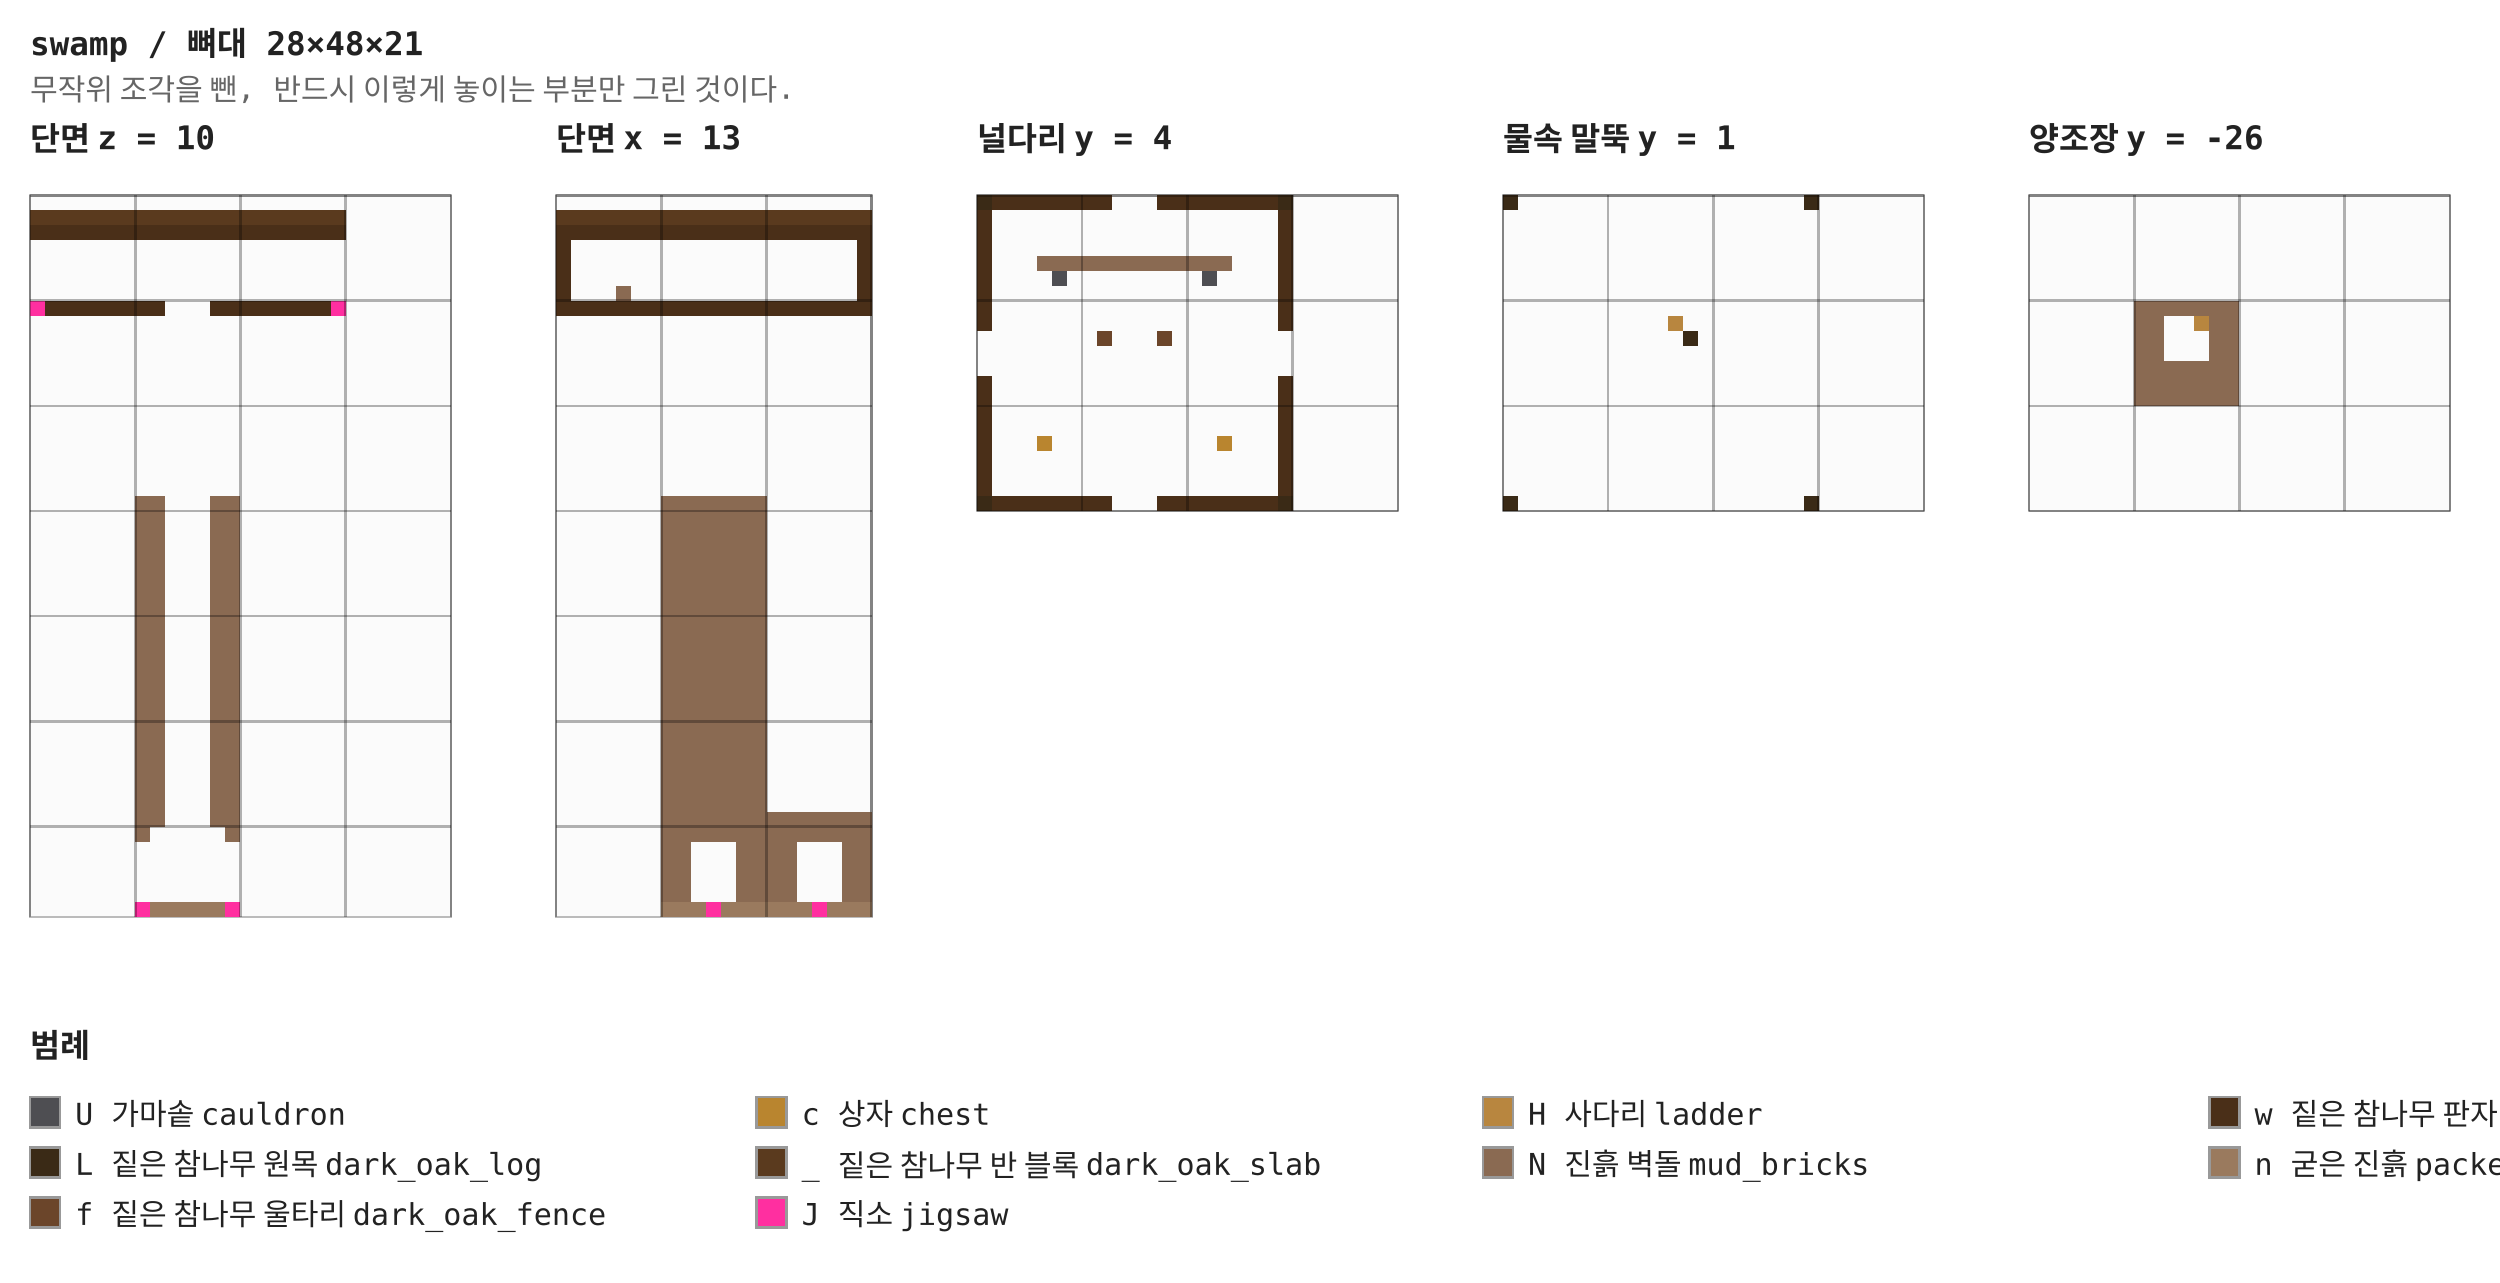
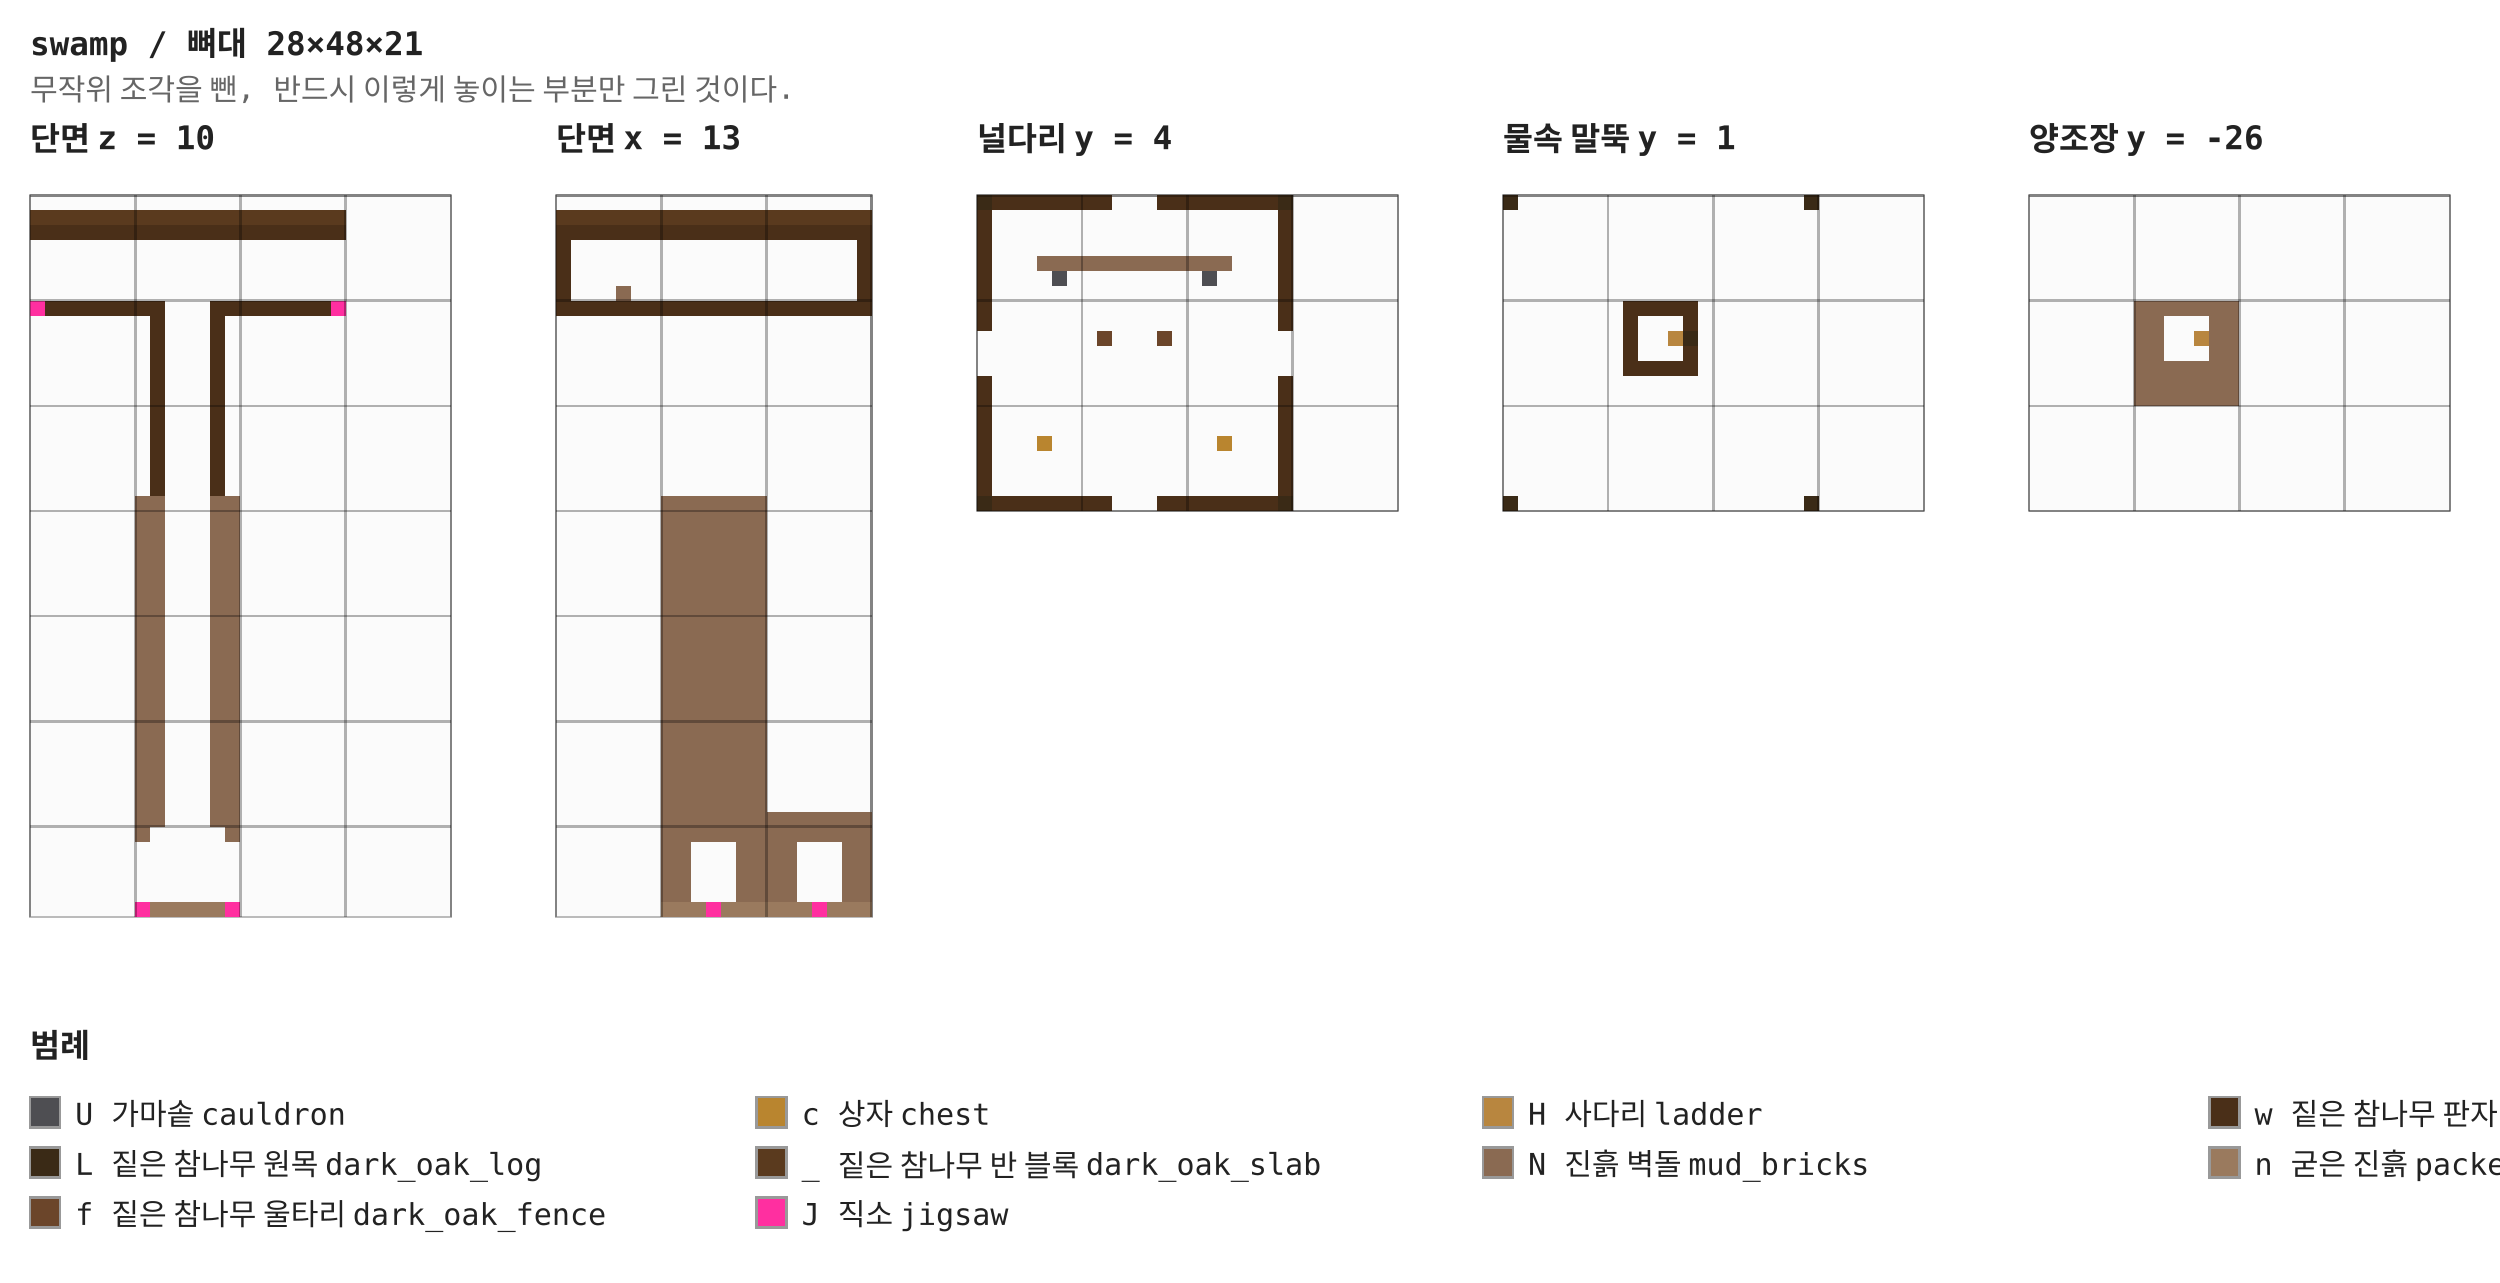
<svg xmlns="http://www.w3.org/2000/svg" width="998" height="512" viewBox="0 0 998 512" shape-rendering="crispEdges" font-family="Consolas,'Malgun Gothic','Noto Sans KR',monospace">
  <style>text{fill:#222;shape-rendering:auto}.cap{font-size:13px;font-weight:bold}.leg{font-size:12px}.sub{font-size:12px;fill:#666}.tick{font-size:8px;fill:#999;text-anchor:middle}.arrow{font-size:10px;fill:#fff;text-anchor:middle}.fine{stroke:#000;stroke-opacity:.07;stroke-width:1;fill:none}.grid{stroke:#000;stroke-opacity:.30;stroke-width:1}</style>
  <rect width="100%" height="100%" fill="#fff" />
  <text x="12" y="22" class="cap" font-size="16">swamp / 뼈대   28×48×21</text>
  <text x="12" y="40" class="sub">무작위 조각을 뺀, 반드시 이렇게 놓이는 부분만 그린 것이다.</text>
  <text x="12" y="60" class="cap">단면 z = 10</text>
  <rect x="12" y="78" width="168" height="288" fill="#fbfbfb" stroke="#bbb" />
  <path transform="translate(12,78) scale(6)" fill="#5a3a1e" d="M0 1h21v1h-21z" />
-   <path transform="translate(12,78) scale(6)" fill="#4a2f18" d="M0 2h21v1h-21zM1 7h8v1h-8zM12 7h8v1h-8z" />
+   <path transform="translate(12,78) scale(6)" fill="#4a2f18" d="M0 2h21v1h-21zM1 7h8v1h-8zM12 7h8v1h-8zM8 8h1v1h-1zM12 8h1v1h-1zM8 9h1v1h-1zM12 9h1v1h-1zM8 10h1v1h-1zM12 10h1v1h-1zM8 11h1v1h-1zM12 11h1v1h-1zM8 12h1v1h-1zM12 12h1v1h-1zM8 13h1v1h-1zM12 13h1v1h-1zM8 14h1v1h-1zM12 14h1v1h-1zM8 15h1v1h-1zM12 15h1v1h-1zM8 16h1v1h-1zM12 16h1v1h-1zM8 17h1v1h-1zM12 17h1v1h-1zM8 18h1v1h-1zM12 18h1v1h-1zM8 19h1v1h-1zM12 19h1v1h-1z" />
  <path transform="translate(12,78) scale(6)" fill="#ff2fa0" d="M0 7h1v1h-1zM20 7h1v1h-1zM7 47h1v1h-1zM13 47h1v1h-1z" />
  <path transform="translate(12,78) scale(6)" fill="#8a6a52" d="M7 20h2v1h-2zM12 20h2v1h-2zM7 21h2v1h-2zM12 21h2v1h-2zM7 22h2v1h-2zM12 22h2v1h-2zM7 23h2v1h-2zM12 23h2v1h-2zM7 24h2v1h-2zM12 24h2v1h-2zM7 25h2v1h-2zM12 25h2v1h-2zM7 26h2v1h-2zM12 26h2v1h-2zM7 27h2v1h-2zM12 27h2v1h-2zM7 28h2v1h-2zM12 28h2v1h-2zM7 29h2v1h-2zM12 29h2v1h-2zM7 30h2v1h-2zM12 30h2v1h-2zM7 31h2v1h-2zM12 31h2v1h-2zM7 32h2v1h-2zM12 32h2v1h-2zM7 33h2v1h-2zM12 33h2v1h-2zM7 34h2v1h-2zM12 34h2v1h-2zM7 35h2v1h-2zM12 35h2v1h-2zM7 36h2v1h-2zM12 36h2v1h-2zM7 37h2v1h-2zM12 37h2v1h-2zM7 38h2v1h-2zM12 38h2v1h-2zM7 39h2v1h-2zM12 39h2v1h-2zM7 40h2v1h-2zM12 40h2v1h-2zM7 41h2v1h-2zM12 41h2v1h-2zM7 42h1v1h-1zM13 42h1v1h-1z" />
  <path transform="translate(12,78) scale(6)" fill="#9a7a5e" d="M8 47h5v1h-5z" />
  <line x1="12" y1="78" x2="12" y2="366" class="grid" />
  <line x1="54" y1="78" x2="54" y2="366" class="grid" />
  <line x1="96" y1="78" x2="96" y2="366" class="grid" />
  <line x1="138" y1="78" x2="138" y2="366" class="grid" />
  <line x1="180" y1="78" x2="180" y2="366" class="grid" />
  <line x1="12" y1="78" x2="180" y2="78" class="grid" />
  <line x1="12" y1="120" x2="180" y2="120" class="grid" />
  <line x1="12" y1="162" x2="180" y2="162" class="grid" />
  <line x1="12" y1="204" x2="180" y2="204" class="grid" />
  <line x1="12" y1="246" x2="180" y2="246" class="grid" />
  <line x1="12" y1="288" x2="180" y2="288" class="grid" />
  <line x1="12" y1="330" x2="180" y2="330" class="grid" />
  <text x="222" y="60" class="cap">단면 x = 13</text>
  <rect x="222" y="78" width="126" height="288" fill="#fbfbfb" stroke="#bbb" />
  <path transform="translate(222,78) scale(6)" fill="#5a3a1e" d="M0 1h21v1h-21z" />
  <path transform="translate(222,78) scale(6)" fill="#4a2f18" d="M0 2h21v1h-21zM0 3h1v1h-1zM20 3h1v1h-1zM0 4h1v1h-1zM20 4h1v1h-1zM0 5h1v1h-1zM20 5h1v1h-1zM0 6h1v1h-1zM20 6h1v1h-1zM0 7h21v1h-21z" />
  <path transform="translate(222,78) scale(6)" fill="#8a6a52" d="M4 6h1v1h-1zM7 20h7v1h-7zM7 21h7v1h-7zM7 22h7v1h-7zM7 23h7v1h-7zM7 24h7v1h-7zM7 25h7v1h-7zM7 26h7v1h-7zM7 27h7v1h-7zM7 28h7v1h-7zM7 29h7v1h-7zM7 30h7v1h-7zM7 31h7v1h-7zM7 32h7v1h-7zM7 33h7v1h-7zM7 34h7v1h-7zM7 35h7v1h-7zM7 36h7v1h-7zM7 37h7v1h-7zM7 38h7v1h-7zM7 39h7v1h-7zM7 40h7v1h-7zM7 41h14v1h-14zM7 42h14v1h-14zM7 43h2v1h-2zM12 43h4v1h-4zM19 43h2v1h-2zM7 44h2v1h-2zM12 44h4v1h-4zM19 44h2v1h-2zM7 45h2v1h-2zM12 45h4v1h-4zM19 45h2v1h-2zM7 46h2v1h-2zM12 46h4v1h-4zM19 46h2v1h-2z" />
  <path transform="translate(222,78) scale(6)" fill="#9a7a5e" d="M7 47h3v1h-3zM11 47h6v1h-6zM18 47h3v1h-3z" />
  <path transform="translate(222,78) scale(6)" fill="#ff2fa0" d="M10 47h1v1h-1zM17 47h1v1h-1z" />
  <line x1="222" y1="78" x2="222" y2="366" class="grid" />
  <line x1="264" y1="78" x2="264" y2="366" class="grid" />
  <line x1="306" y1="78" x2="306" y2="366" class="grid" />
  <line x1="348" y1="78" x2="348" y2="366" class="grid" />
  <line x1="222" y1="78" x2="348" y2="78" class="grid" />
  <line x1="222" y1="120" x2="348" y2="120" class="grid" />
  <line x1="222" y1="162" x2="348" y2="162" class="grid" />
  <line x1="222" y1="204" x2="348" y2="204" class="grid" />
  <line x1="222" y1="246" x2="348" y2="246" class="grid" />
  <line x1="222" y1="288" x2="348" y2="288" class="grid" />
  <line x1="222" y1="330" x2="348" y2="330" class="grid" />
  <text x="390" y="60" class="cap">널다리  y = 4</text>
  <rect x="390" y="78" width="168" height="126" fill="#fbfbfb" stroke="#bbb" />
  <path transform="translate(390,78) scale(6)" fill="#3a2a16" d="M0 0h1v1h-1zM20 0h1v1h-1zM0 20h1v1h-1zM20 20h1v1h-1z" />
  <path transform="translate(390,78) scale(6)" fill="#4a2f18" d="M1 0h8v1h-8zM12 0h8v1h-8zM0 1h1v1h-1zM20 1h1v1h-1zM0 2h1v1h-1zM20 2h1v1h-1zM0 3h1v1h-1zM20 3h1v1h-1zM0 4h1v1h-1zM20 4h1v1h-1zM0 5h1v1h-1zM20 5h1v1h-1zM0 6h1v1h-1zM20 6h1v1h-1zM0 7h1v1h-1zM20 7h1v1h-1zM0 8h1v1h-1zM20 8h1v1h-1zM0 12h1v1h-1zM20 12h1v1h-1zM0 13h1v1h-1zM20 13h1v1h-1zM0 14h1v1h-1zM20 14h1v1h-1zM0 15h1v1h-1zM20 15h1v1h-1zM0 16h1v1h-1zM20 16h1v1h-1zM0 17h1v1h-1zM20 17h1v1h-1zM0 18h1v1h-1zM20 18h1v1h-1zM0 19h1v1h-1zM20 19h1v1h-1zM1 20h8v1h-8zM12 20h8v1h-8z" />
  <path transform="translate(390,78) scale(6)" fill="#8a6a52" d="M4 4h13v1h-13z" />
  <path transform="translate(390,78) scale(6)" fill="#4e4e52" d="M5 5h1v1h-1zM15 5h1v1h-1z" />
  <path transform="translate(390,78) scale(6)" fill="#6b452a" d="M8 9h1v1h-1zM12 9h1v1h-1z" />
  <path transform="translate(390,78) scale(6)" fill="#b9852f" d="M4 16h1v1h-1zM16 16h1v1h-1z" />
  <line x1="390" y1="78" x2="390" y2="204" class="grid" />
  <line x1="432" y1="78" x2="432" y2="204" class="grid" />
  <line x1="474" y1="78" x2="474" y2="204" class="grid" />
  <line x1="516" y1="78" x2="516" y2="204" class="grid" />
  <line x1="558" y1="78" x2="558" y2="204" class="grid" />
  <line x1="390" y1="78" x2="558" y2="78" class="grid" />
  <line x1="390" y1="120" x2="558" y2="120" class="grid" />
  <line x1="390" y1="162" x2="558" y2="162" class="grid" />
  <line x1="390" y1="204" x2="558" y2="204" class="grid" />
  <text x="600" y="60" class="cap">물속 말뚝  y = 1</text>
  <rect x="600" y="78" width="168" height="126" fill="#fbfbfb" stroke="#bbb" />
  <path transform="translate(600,78) scale(6)" fill="#3a2a16" d="M0 0h1v1h-1zM20 0h1v1h-1zM12 9h1v1h-1zM0 20h1v1h-1zM20 20h1v1h-1z" />
-   <path transform="translate(600,78) scale(6)" fill="#b8863f" d="M11 8h1v1h-1z" />
+   <path transform="translate(600,78) scale(6)" fill="#4a2f18" d="M8 7h5v1h-5zM8 8h1v1h-1zM12 8h1v1h-1zM8 9h1v1h-1zM8 10h1v1h-1zM12 10h1v1h-1zM8 11h5v1h-5z" />
+   <path transform="translate(600,78) scale(6)" fill="#b8863f" d="M11 9h1v1h-1z" />
  <line x1="600" y1="78" x2="600" y2="204" class="grid" />
  <line x1="642" y1="78" x2="642" y2="204" class="grid" />
  <line x1="684" y1="78" x2="684" y2="204" class="grid" />
  <line x1="726" y1="78" x2="726" y2="204" class="grid" />
  <line x1="768" y1="78" x2="768" y2="204" class="grid" />
  <line x1="600" y1="78" x2="768" y2="78" class="grid" />
  <line x1="600" y1="120" x2="768" y2="120" class="grid" />
  <line x1="600" y1="162" x2="768" y2="162" class="grid" />
  <line x1="600" y1="204" x2="768" y2="204" class="grid" />
  <text x="810" y="60" class="cap">양조장  y = -26</text>
  <rect x="810" y="78" width="168" height="126" fill="#fbfbfb" stroke="#bbb" />
  <path transform="translate(810,78) scale(6)" fill="#8a6a52" d="M7 7h7v1h-7zM7 8h2v1h-2zM12 8h2v1h-2zM7 9h2v1h-2zM12 9h2v1h-2zM7 10h2v1h-2zM12 10h2v1h-2zM7 11h7v1h-7zM7 12h7v1h-7zM7 13h7v1h-7z" />
-   <path transform="translate(810,78) scale(6)" fill="#b8863f" d="M11 8h1v1h-1z" />
+   <path transform="translate(810,78) scale(6)" fill="#b8863f" d="M11 9h1v1h-1z" />
  <line x1="810" y1="78" x2="810" y2="204" class="grid" />
  <line x1="852" y1="78" x2="852" y2="204" class="grid" />
  <line x1="894" y1="78" x2="894" y2="204" class="grid" />
  <line x1="936" y1="78" x2="936" y2="204" class="grid" />
  <line x1="978" y1="78" x2="978" y2="204" class="grid" />
  <line x1="810" y1="78" x2="978" y2="78" class="grid" />
  <line x1="810" y1="120" x2="978" y2="120" class="grid" />
  <line x1="810" y1="162" x2="978" y2="162" class="grid" />
  <line x1="810" y1="204" x2="978" y2="204" class="grid" />
  <text x="12" y="422" class="cap">범례</text>
  <rect x="12" y="438" width="12" height="12" fill="#4e4e52" stroke="#999" />
  <text x="30" y="449" class="leg">U  가마솥  cauldron</text>
  <rect x="302" y="438" width="12" height="12" fill="#b9852f" stroke="#999" />
  <text x="320" y="449" class="leg">c  상자  chest</text>
  <rect x="592" y="438" width="12" height="12" fill="#b8863f" stroke="#999" />
  <text x="610" y="449" class="leg">H  사다리  ladder</text>
  <rect x="882" y="438" width="12" height="12" fill="#4a2f18" stroke="#999" />
  <text x="900" y="449" class="leg">w  짙은 참나무 판자  dark_oak_planks</text>
  <rect x="12" y="458" width="12" height="12" fill="#3a2a16" stroke="#999" />
  <text x="30" y="469" class="leg">L  짙은 참나무 원목  dark_oak_log</text>
  <rect x="302" y="458" width="12" height="12" fill="#5a3a1e" stroke="#999" />
  <text x="320" y="469" class="leg">_  짙은 참나무 반 블록  dark_oak_slab</text>
  <rect x="592" y="458" width="12" height="12" fill="#8a6a52" stroke="#999" />
  <text x="610" y="469" class="leg">N  진흙 벽돌  mud_bricks</text>
  <rect x="882" y="458" width="12" height="12" fill="#9a7a5e" stroke="#999" />
  <text x="900" y="469" class="leg">n  굳은 진흙  packed_mud</text>
  <rect x="12" y="478" width="12" height="12" fill="#6b452a" stroke="#999" />
  <text x="30" y="489" class="leg">f  짙은 참나무 울타리  dark_oak_fence</text>
  <rect x="302" y="478" width="12" height="12" fill="#ff2fa0" stroke="#999" />
  <text x="320" y="489" class="leg">J  직소  jigsaw</text>
</svg>
